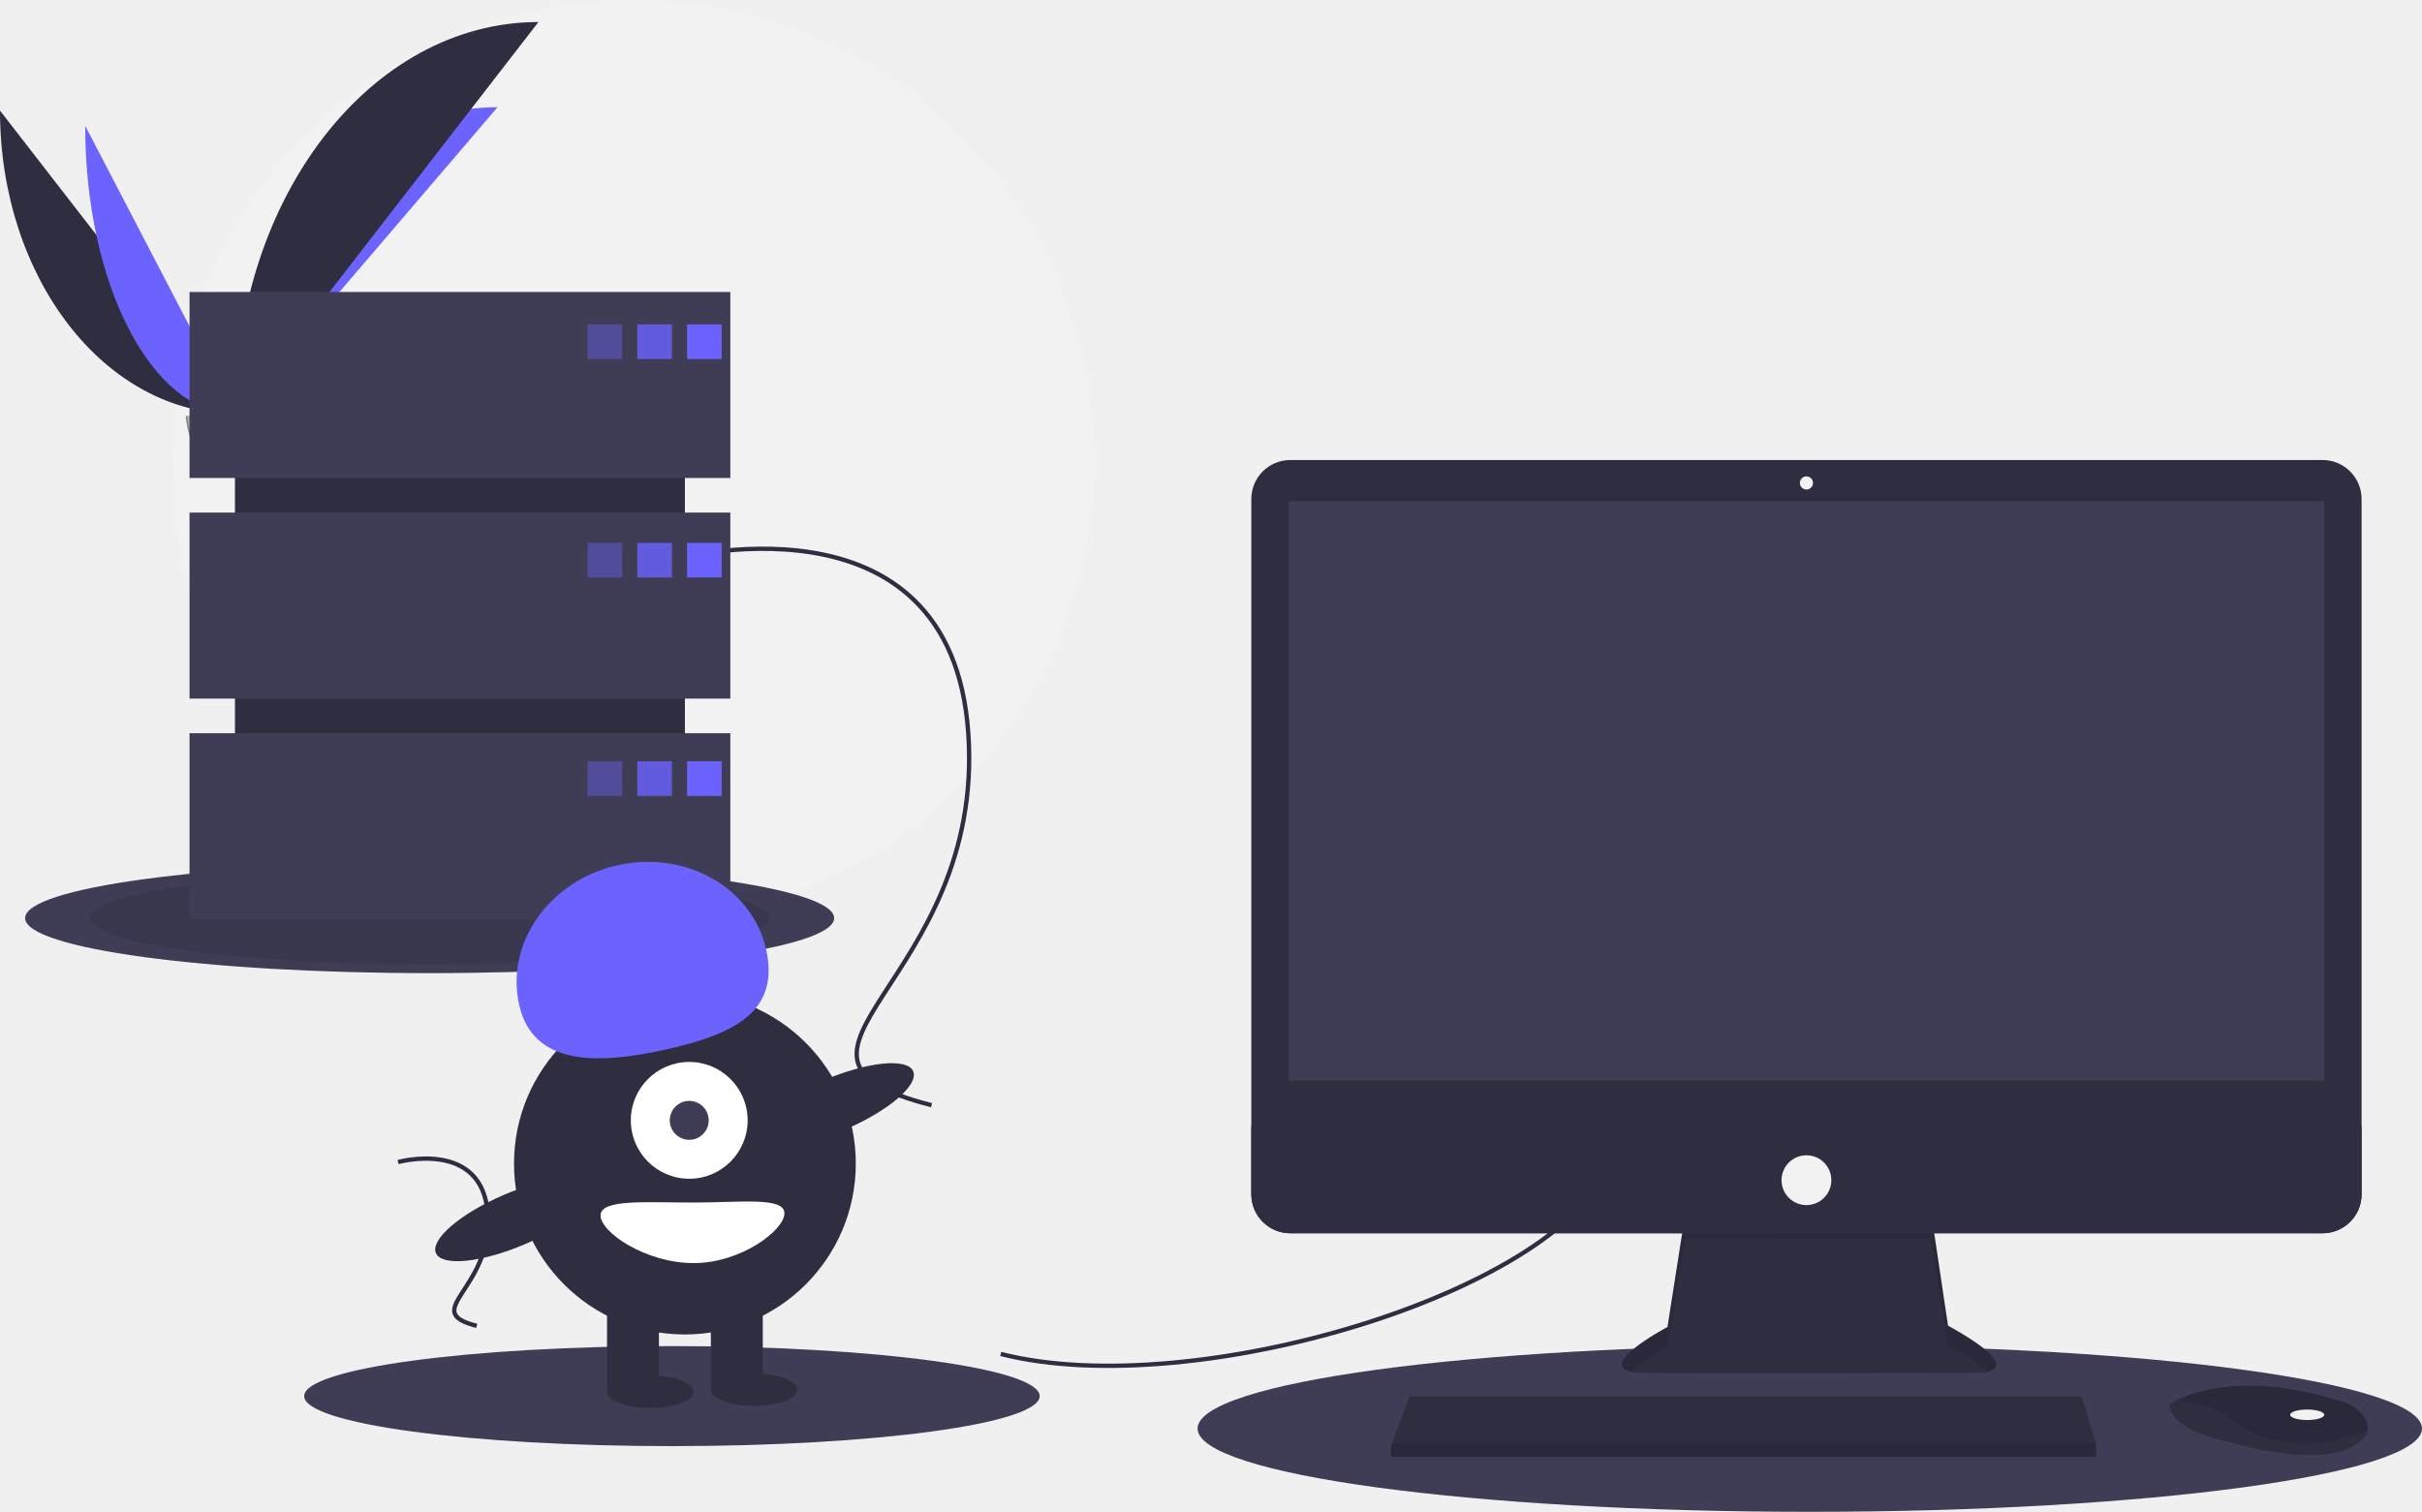
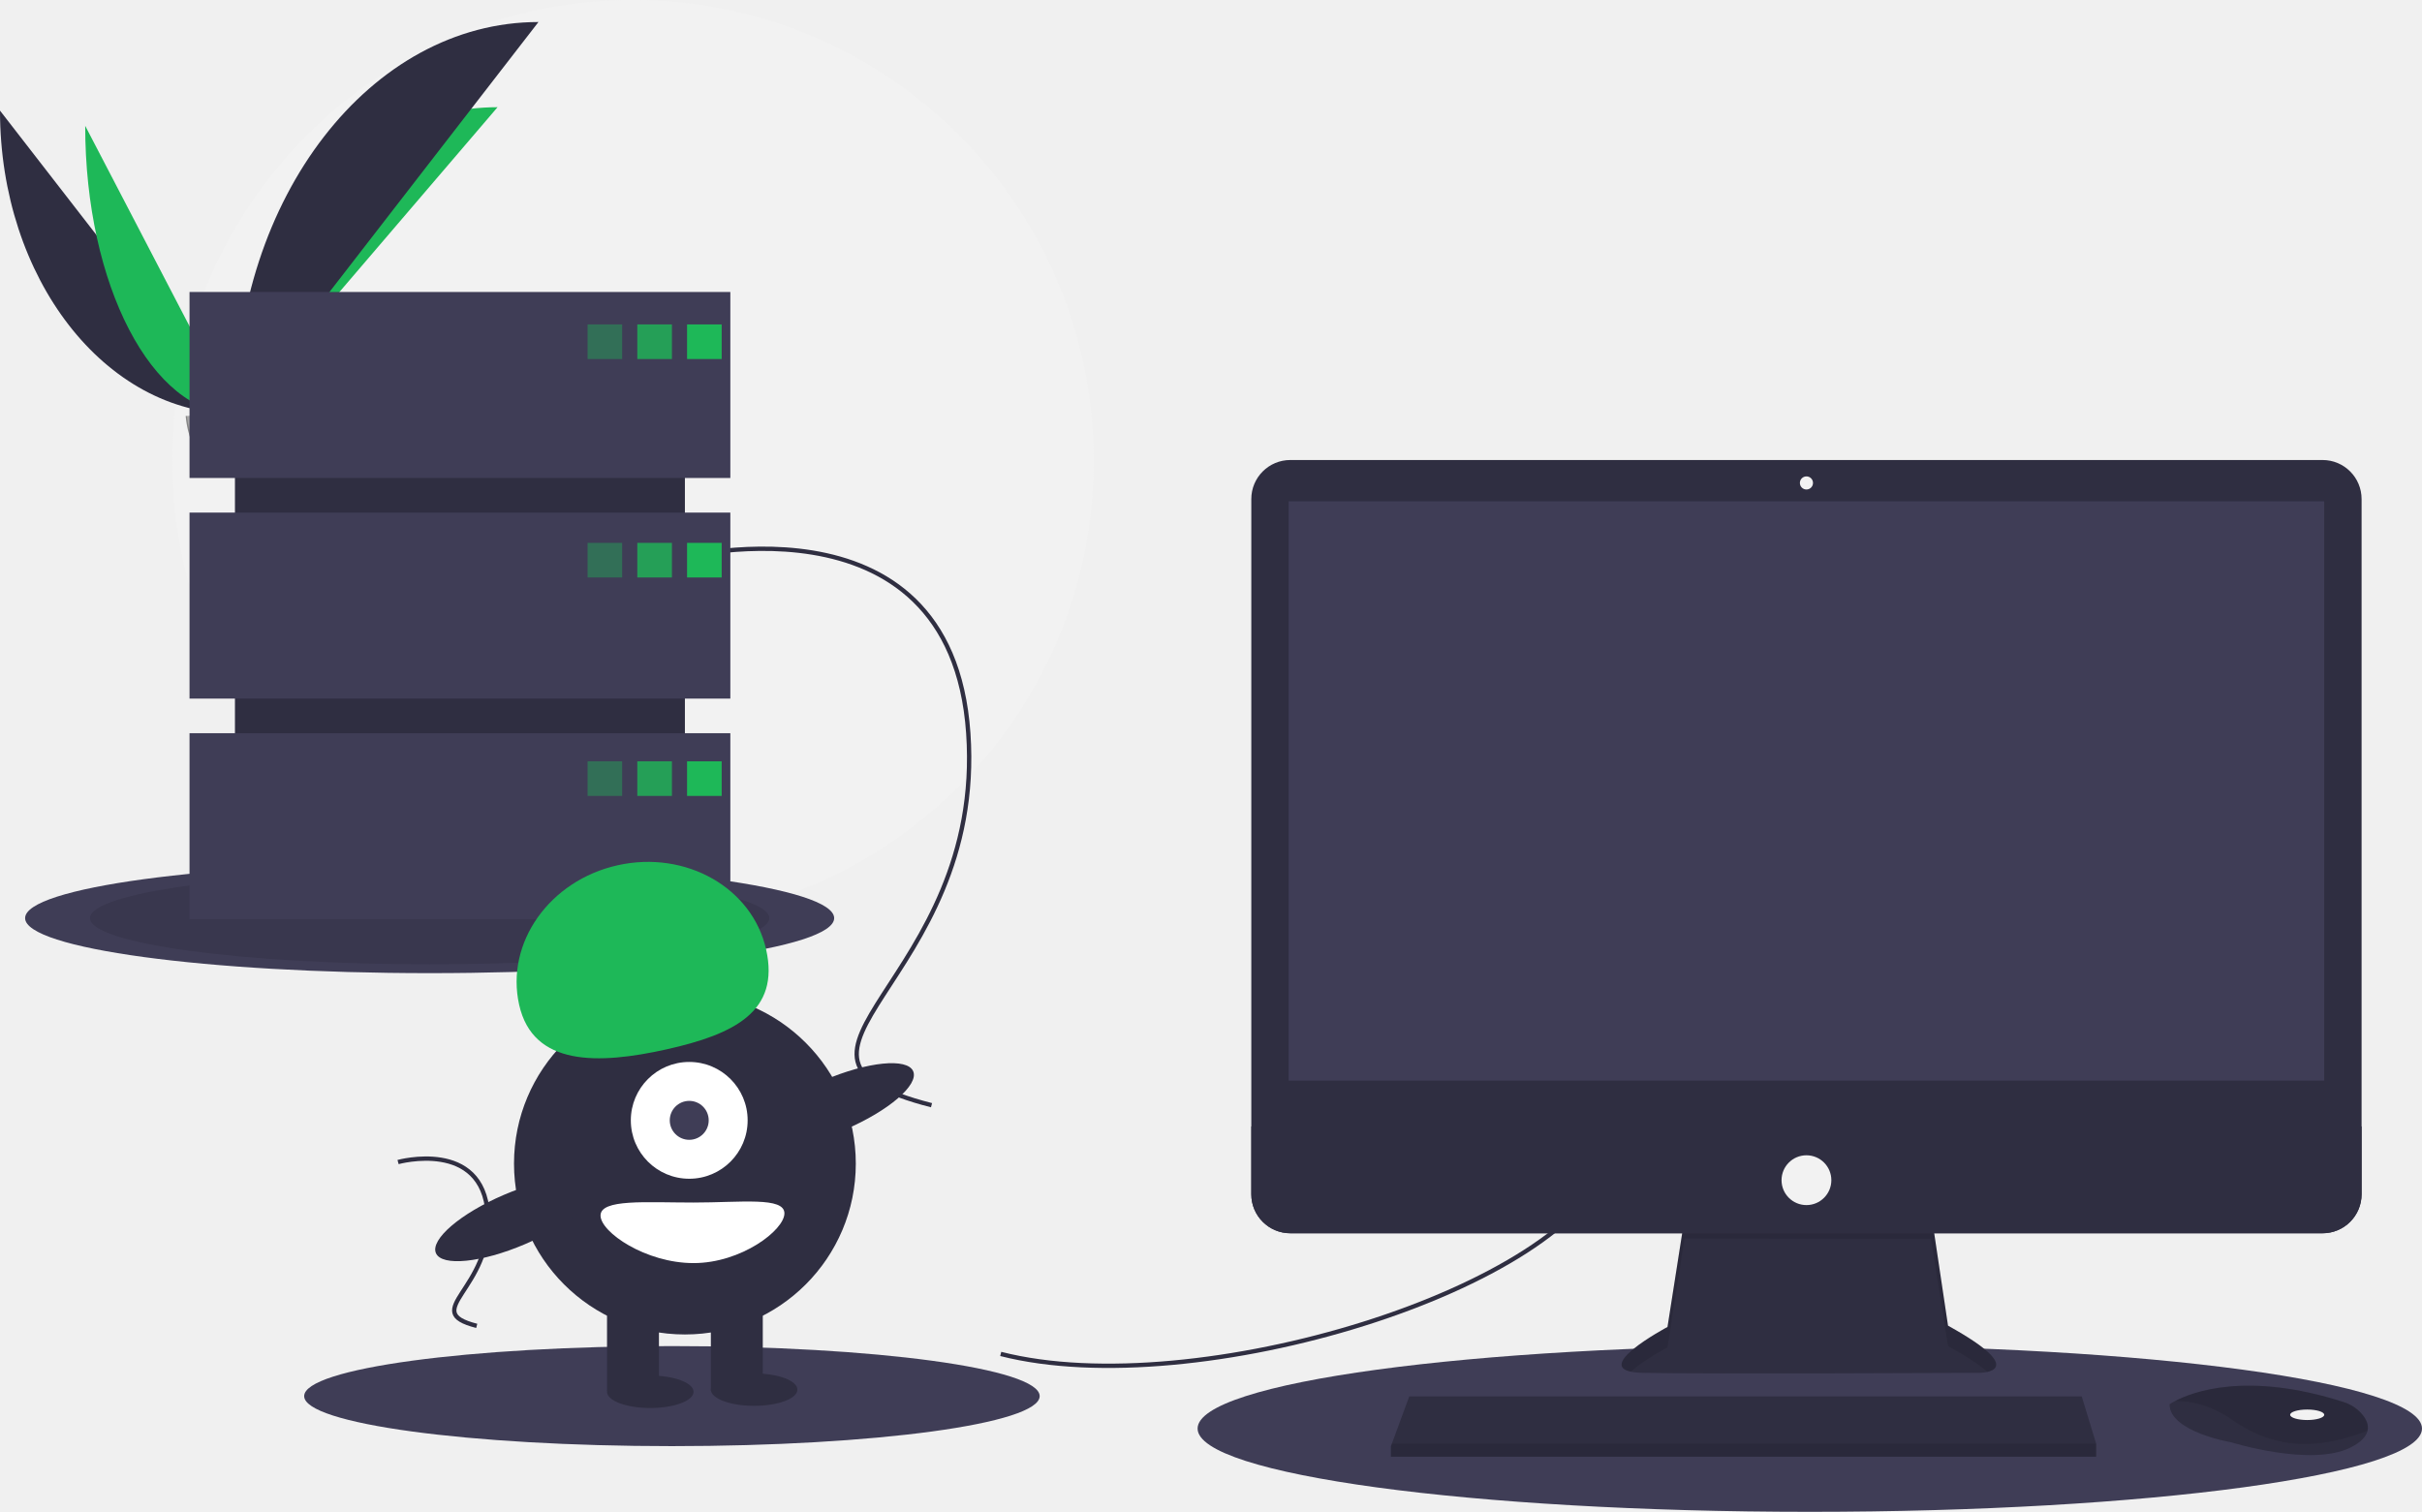
<svg xmlns="http://www.w3.org/2000/svg" data-name="Layer 1" width="1119.609" height="699" viewBox="0 0 1119.609 699">
  <circle cx="292.609" cy="213" r="213" fill="#f2f2f2" />
  <path d="M31.391,151.642c0,77.498,48.618,140.208,108.701,140.208" transform="translate(-31.39089 -100.5)" fill="#2f2e41" />
-   <path d="M140.092,291.851c0-78.369,54.255-141.784,121.304-141.784" transform="translate(-31.39089 -100.5)" fill="#6c63ff" />
-   <path d="M70.775,158.668c0,73.615,31.003,133.183,69.316,133.183" transform="translate(-31.39089 -100.5)" fill="#6c63ff" />
+   <path d="M140.092,291.851c0-78.369,54.255-141.784,121.304-141.784" transform="translate(-31.39089 -100.5)" fill="#1eb858" />
+   <path d="M70.775,158.668c0,73.615,31.003,133.183,69.316,133.183" transform="translate(-31.39089 -100.5)" fill="#1eb858" />
  <path d="M140.092,291.851c0-100.138,62.71-181.168,140.208-181.168" transform="translate(-31.39089 -100.5)" fill="#2f2e41" />
  <path d="M117.224,292.839s15.416-.475,20.061-3.783,23.713-7.258,24.866-1.953,23.167,26.388,5.763,26.529-40.439-2.711-45.076-5.535S117.224,292.839,117.224,292.839Z" transform="translate(-31.39089 -100.5)" fill="#a8a8a8" />
  <path d="M168.224,311.785c-17.404.14-40.439-2.711-45.076-5.535-3.531-2.151-4.938-9.869-5.409-13.43-.326.014-.515.02-.515.02s.976,12.433,5.613,15.257,27.672,5.676,45.076,5.535c5.024-.041,6.759-1.828,6.664-4.475C173.879,310.756,171.963,311.755,168.224,311.785Z" transform="translate(-31.39089 -100.5)" opacity="0.2" />
  <ellipse cx="198.609" cy="424.5" rx="187" ry="25.44" fill="#3f3d56" />
  <ellipse cx="198.609" cy="424.5" rx="157" ry="21.359" opacity="0.1" />
  <ellipse cx="836.609" cy="660.5" rx="283" ry="38.5" fill="#3f3d56" />
  <ellipse cx="310.609" cy="645.5" rx="170" ry="23.127" fill="#3f3d56" />
  <path d="M494,726.5c90,23,263-30,282-90" transform="translate(-31.39089 -100.5)" fill="none" stroke="#2f2e41" stroke-miterlimit="10" stroke-width="2" />
  <path d="M341,359.5s130-36,138,80-107,149-17,172" transform="translate(-31.39089 -100.5)" fill="none" stroke="#2f2e41" stroke-miterlimit="10" stroke-width="2" />
  <path d="M215.402,637.783s39.072-10.82,41.477,24.044-32.16,44.783-5.109,51.696" transform="translate(-31.39089 -100.5)" fill="none" stroke="#2f2e41" stroke-miterlimit="10" stroke-width="2" />
  <path d="M810.096,663.74,802.218,714.035s-38.782,20.603-11.513,21.209,155.733,0,155.733,0,24.845,0-14.543-21.815l-7.878-52.719Z" transform="translate(-31.39089 -100.5)" fill="#2f2e41" />
  <path d="M785.219,734.698c6.193-5.51,16.999-11.252,16.999-11.252l7.878-50.295,113.922.107,7.878,49.582c9.185,5.087,14.875,8.987,18.204,11.978,5.059-1.154,10.587-5.444-18.204-21.389l-7.878-52.719-113.922,3.03L802.218,714.035S769.63,731.35,785.219,734.698Z" transform="translate(-31.39089 -100.5)" opacity="0.1" />
  <rect x="578.433" y="212.689" width="513.253" height="357.52" rx="18.046" fill="#2f2e41" />
  <rect x="595.703" y="231.777" width="478.713" height="267.837" fill="#3f3d56" />
  <circle cx="835.059" cy="223.293" r="3.03" fill="#f2f2f2" />
  <path d="M1123.077,621.322V652.663a18.043,18.043,0,0,1-18.046,18.046H627.869A18.043,18.043,0,0,1,609.824,652.663V621.322Z" transform="translate(-31.39089 -100.5)" fill="#2f2e41" />
  <polygon points="968.978 667.466 968.978 673.526 642.968 673.526 642.968 668.678 643.417 667.466 651.452 645.651 962.312 645.651 968.978 667.466" fill="#2f2e41" />
  <path d="M1125.828,762.034c-.594,2.539-2.836,5.217-7.902,7.75-18.179,9.089-55.143-2.424-55.143-2.424s-28.48-4.848-28.48-17.573a22.725,22.725,0,0,1,2.497-1.485c7.643-4.044,32.984-14.021,77.918.422a18.739,18.739,0,0,1,8.541,5.597C1125.079,756.454,1126.507,759.157,1125.828,762.034Z" transform="translate(-31.39089 -100.5)" fill="#2f2e41" />
  <path d="M1125.828,762.034c-22.251,8.526-42.084,9.162-62.439-4.975-10.265-7.126-19.591-8.89-26.59-8.756,7.643-4.044,32.984-14.021,77.918.422a18.739,18.739,0,0,1,8.541,5.597C1125.079,756.454,1126.507,759.157,1125.828,762.034Z" transform="translate(-31.39089 -100.5)" opacity="0.1" />
  <ellipse cx="1066.538" cy="654.135" rx="7.878" ry="2.424" fill="#f2f2f2" />
  <circle cx="835.059" cy="545.667" r="11.513" fill="#f2f2f2" />
  <polygon points="968.978 667.466 968.978 673.526 642.968 673.526 642.968 668.678 643.417 667.466 968.978 667.466" opacity="0.1" />
  <rect x="108.609" y="159" width="208" height="242" fill="#2f2e41" />
  <rect x="87.609" y="135" width="250" height="86" fill="#3f3d56" />
  <rect x="87.609" y="237" width="250" height="86" fill="#3f3d56" />
  <rect x="87.609" y="339" width="250" height="86" fill="#3f3d56" />
-   <rect x="271.609" y="150" width="16" height="16" fill="#6c63ff" opacity="0.4" />
-   <rect x="294.609" y="150" width="16" height="16" fill="#6c63ff" opacity="0.8" />
-   <rect x="317.609" y="150" width="16" height="16" fill="#6c63ff" />
-   <rect x="271.609" y="251" width="16" height="16" fill="#6c63ff" opacity="0.4" />
-   <rect x="294.609" y="251" width="16" height="16" fill="#6c63ff" opacity="0.8" />
-   <rect x="317.609" y="251" width="16" height="16" fill="#6c63ff" />
-   <rect x="271.609" y="352" width="16" height="16" fill="#6c63ff" opacity="0.4" />
-   <rect x="294.609" y="352" width="16" height="16" fill="#6c63ff" opacity="0.8" />
-   <rect x="317.609" y="352" width="16" height="16" fill="#6c63ff" />
+   <rect x="271.609" y="150" width="16" height="16" fill="#1eb858" opacity="0.4" />
+   <rect x="294.609" y="150" width="16" height="16" fill="#1eb858" opacity="0.8" />
+   <rect x="317.609" y="150" width="16" height="16" fill="#1eb858" />
+   <rect x="271.609" y="251" width="16" height="16" fill="#1eb858" opacity="0.4" />
+   <rect x="294.609" y="251" width="16" height="16" fill="#1eb858" opacity="0.8" />
+   <rect x="317.609" y="251" width="16" height="16" fill="#1eb858" />
+   <rect x="271.609" y="352" width="16" height="16" fill="#1eb858" opacity="0.4" />
+   <rect x="294.609" y="352" width="16" height="16" fill="#1eb858" opacity="0.8" />
+   <rect x="317.609" y="352" width="16" height="16" fill="#1eb858" />
  <circle cx="316.609" cy="538" r="79" fill="#2f2e41" />
  <rect x="280.609" y="600" width="24" height="43" fill="#2f2e41" />
  <rect x="328.609" y="600" width="24" height="43" fill="#2f2e41" />
  <ellipse cx="300.609" cy="643.5" rx="20" ry="7.5" fill="#2f2e41" />
  <ellipse cx="348.609" cy="642.5" rx="20" ry="7.5" fill="#2f2e41" />
  <circle cx="318.609" cy="518" r="27" fill="#fff" />
  <circle cx="318.609" cy="518" r="9" fill="#3f3d56" />
-   <path d="M271.367,565.032c-6.379-28.568,14.012-57.434,45.544-64.475s62.265,10.41,68.644,38.978-14.519,39.104-46.051,46.145S277.746,593.6,271.367,565.032Z" transform="translate(-31.39089 -100.5)" fill="#6c63ff" />
+   <path d="M271.367,565.032c-6.379-28.568,14.012-57.434,45.544-64.475s62.265,10.41,68.644,38.978-14.519,39.104-46.051,46.145S277.746,593.6,271.367,565.032Z" transform="translate(-31.39089 -100.5)" fill="#1eb858" />
  <ellipse cx="417.215" cy="611.344" rx="39.5" ry="12.4" transform="translate(-238.2867 112.9804) rotate(-23.17116)" fill="#2f2e41" />
  <ellipse cx="269.215" cy="664.344" rx="39.5" ry="12.4" transform="translate(-271.0797 59.02084) rotate(-23.17116)" fill="#2f2e41" />
  <path d="M394,661.5c0,7.732-19.909,23-42,23s-43-14.268-43-22,20.909-6,43-6S394,653.768,394,661.5Z" transform="translate(-31.39089 -100.5)" fill="#fff" />
</svg>
